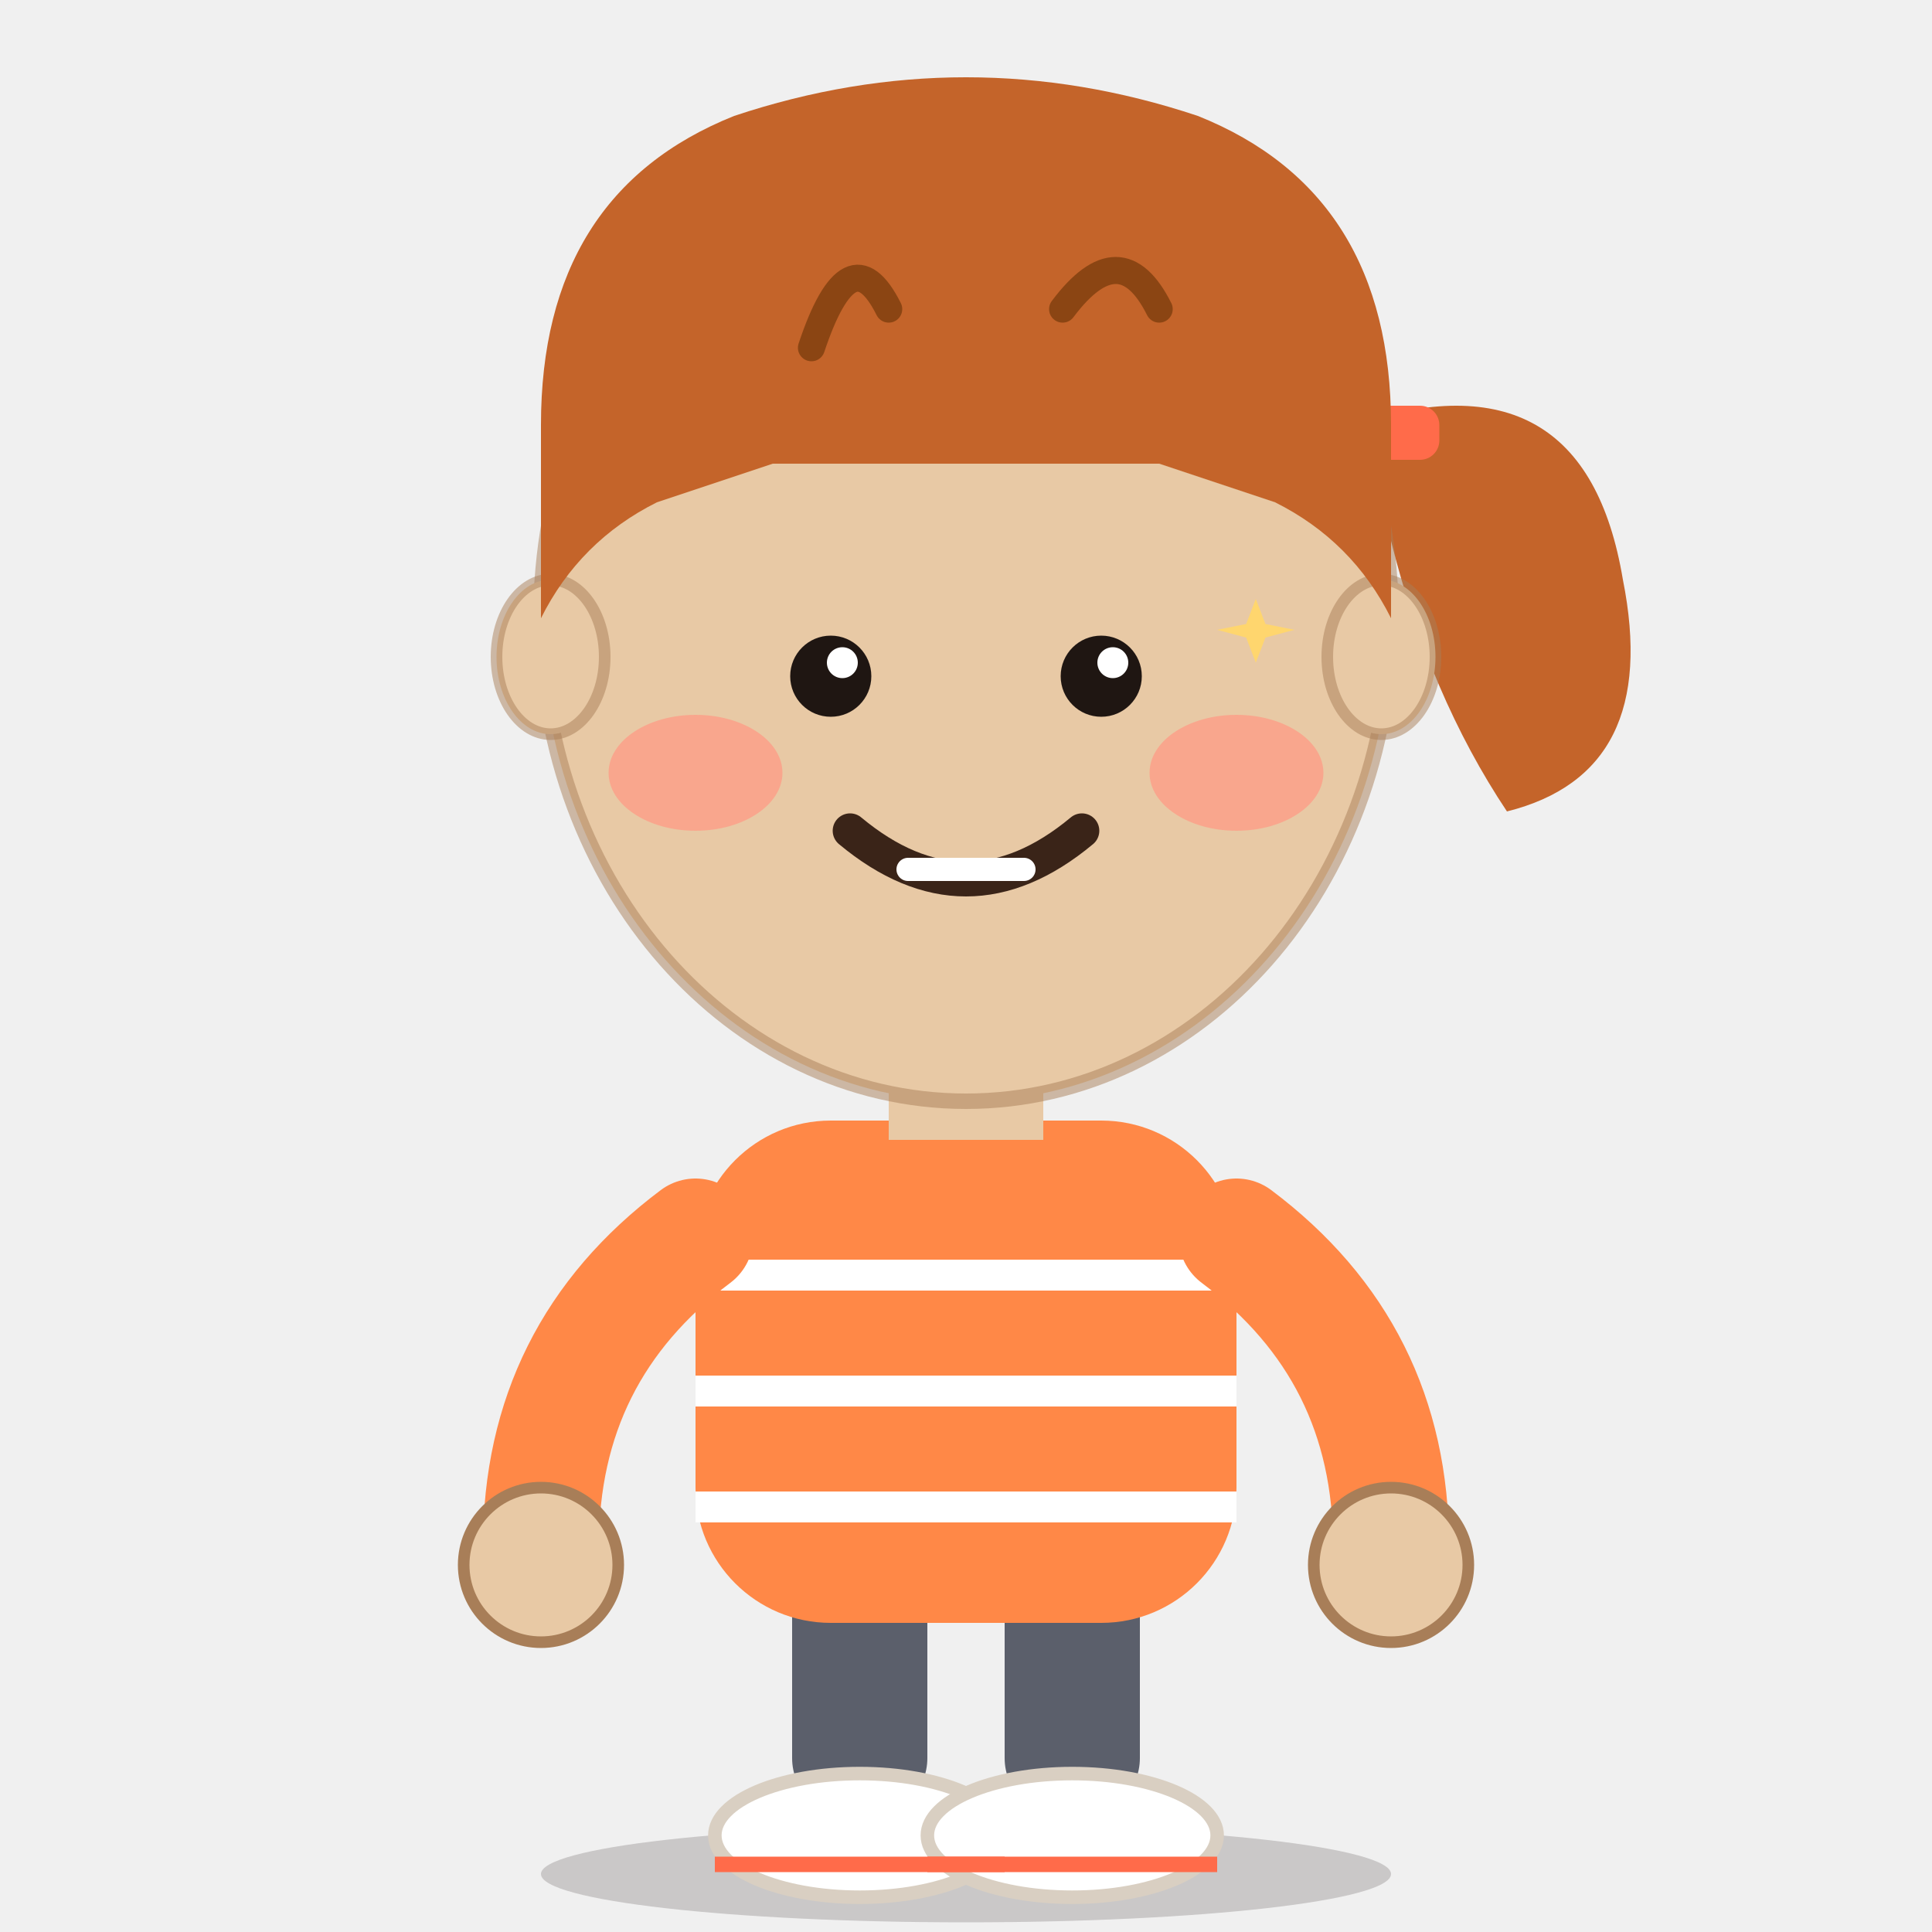
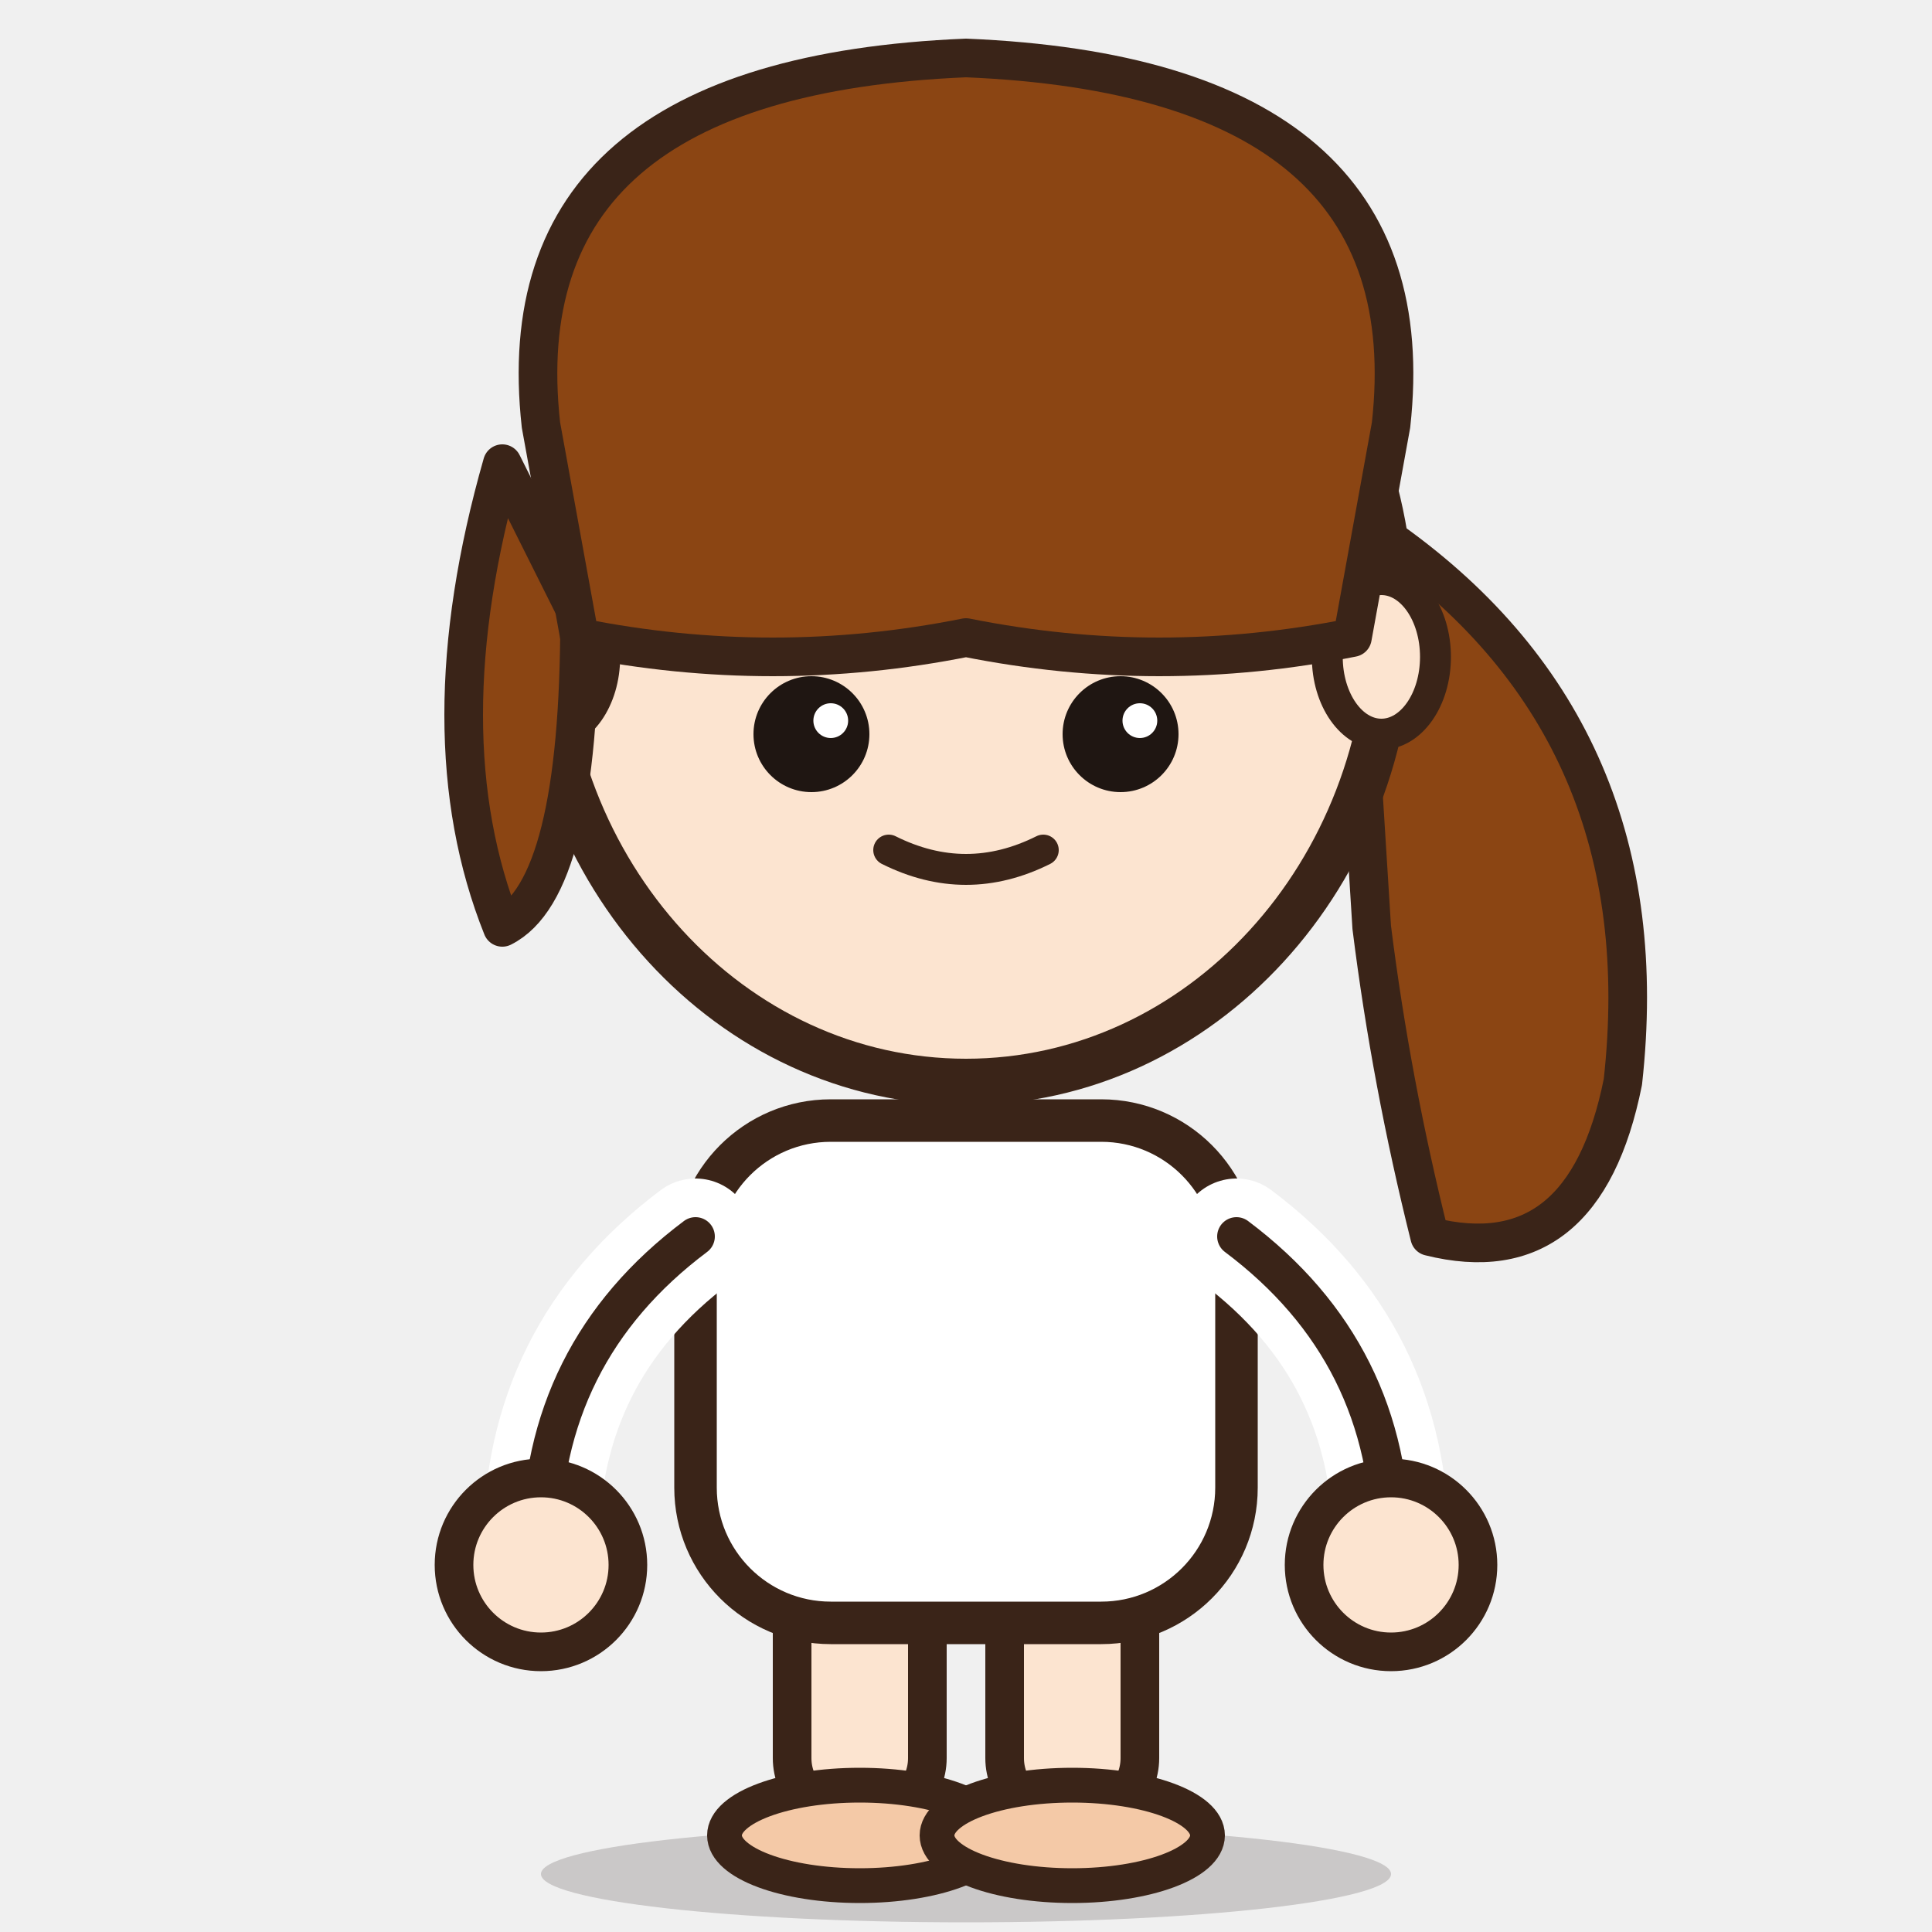
<svg xmlns="http://www.w3.org/2000/svg" width="512" height="512" viewBox="0 0 100 100">
  <ellipse cx="50" cy="97" rx="22" ry="2.5" fill="rgba(31,22,18,0.18)" />
-   <rect x="41" y="80" width="7" height="14" rx="3" fill="#5B5F6B" />
-   <rect x="52" y="80" width="7" height="14" rx="3" fill="#5B5F6B" />
-   <ellipse cx="44.5" cy="95" rx="7.5" ry="3.2" fill="#FFFFFF" stroke="#D9CFC2" stroke-width="0.7" />
-   <ellipse cx="55.5" cy="95" rx="7.5" ry="3.2" fill="#FFFFFF" stroke="#D9CFC2" stroke-width="0.7" />
-   <line x1="37" y1="96.5" x2="52" y2="96.5" stroke="#FF6B4A" stroke-width="0.8" />
-   <line x1="48" y1="96.5" x2="63" y2="96.5" stroke="#FF6B4A" stroke-width="0.8" />
-   <rect x="36" y="58" width="28" height="26" rx="7" fill="#FF8847" />
-   <line x1="36" y1="66" x2="64" y2="66" stroke="#FFFFFF" stroke-width="1.6" />
-   <line x1="36" y1="72" x2="64" y2="72" stroke="#FFFFFF" stroke-width="1.6" />
-   <line x1="36" y1="78" x2="64" y2="78" stroke="#FFFFFF" stroke-width="1.6" />
-   <rect x="46" y="51" width="8" height="8" fill="#E8C9A5" />
-   <path d="M 70 22 Q 82 18 84 30 Q 86 40 78 42 Q 74 36 72 28 Z" fill="#C4642A" />
-   <rect x="70" y="21" width="4.5" height="2.8" rx="1" fill="#FF6B4A" />
-   <ellipse cx="50" cy="32" rx="22" ry="25" fill="#E8C9A5" stroke="#A87E58" stroke-width="0.8" stroke-opacity="0.5" />
-   <ellipse cx="28.5" cy="34" rx="2.8" ry="4" fill="#E8C9A5" stroke="#A87E58" stroke-width="0.6" stroke-opacity="0.5" />
-   <ellipse cx="71.5" cy="34" rx="2.8" ry="4" fill="#E8C9A5" stroke="#A87E58" stroke-width="0.6" stroke-opacity="0.5" />
-   <path d="M 28 22 Q 28 10 38 6 Q 50 2 62 6 Q 72 10 72 22 L 72 32 Q 70 28 66 26 L 60 24 L 40 24 L 34 26 Q 30 28 28 32 Z" fill="#C4642A" />
-   <path d="M 42 18 Q 44 12 46 16" stroke="#8B4513" stroke-width="1.4" stroke-linecap="round" fill="none" />
-   <path d="M 55 16 Q 58 12 60 16" stroke="#8B4513" stroke-width="1.4" stroke-linecap="round" fill="none" />
-   <ellipse cx="36" cy="40" rx="4.5" ry="3" fill="#FF9B85" opacity="0.75" />
-   <ellipse cx="64" cy="40" rx="4.5" ry="3" fill="#FF9B85" opacity="0.75" />
-   <circle cx="43" cy="35" r="2.1" fill="#1F1612" />
-   <circle cx="57" cy="35" r="2.1" fill="#1F1612" />
-   <circle cx="43.6" cy="34.3" r="0.8" fill="#FFFFFF" />
-   <circle cx="57.6" cy="34.3" r="0.8" fill="#FFFFFF" />
-   <path d="M 65 31 L 65.5 32.3 L 67 32.6 L 65.5 33 L 65 34.3 L 64.5 33 L 63 32.6 L 64.5 32.3 Z" fill="#FFD66E" />
-   <path d="M 44 43 Q 50 48 56 43" stroke="#3A2418" stroke-width="1.8" stroke-linecap="round" fill="none" />
-   <path d="M 47 45 L 53 45" stroke="#FFFFFF" stroke-width="1.2" stroke-linecap="round" />
-   <path d="M 36 64 Q 28 70 28 80" stroke="#FF8847" stroke-width="6" stroke-linecap="round" fill="none" />
-   <circle cx="28" cy="81" r="4" fill="#E8C9A5" stroke="#A87E58" stroke-width="0.6" />
-   <path d="M 64 64 Q 72 70 72 80" stroke="#FF8847" stroke-width="6" stroke-linecap="round" fill="none" />
-   <circle cx="72" cy="81" r="4" fill="#E8C9A5" stroke="#A87E58" stroke-width="0.6" />
+   <rect x="41" y="80" width="7" height="14" rx="3" fill="#FCE4D0" stroke="#3A2418" stroke-width="2" />
+   <rect x="52" y="80" width="7" height="14" rx="3" fill="#FCE4D0" stroke="#3A2418" stroke-width="2" />
+   <ellipse cx="44.5" cy="95" rx="7" ry="2.6" fill="#F4C9A7" stroke="#3A2418" stroke-width="1.8" />
+   <ellipse cx="55.5" cy="95" rx="7" ry="2.6" fill="#F4C9A7" stroke="#3A2418" stroke-width="1.8" />
+   <rect x="36" y="58" width="28" height="26" rx="7" fill="#FFFFFF" stroke="#3A2418" stroke-width="2.2" />
+   <path d="M 72 28            Q 86 38 84 56            Q 82 66 74 64            Q 72 56 71 48            L 70 32 Z" fill="#8B4513" stroke="#3A2418" stroke-width="2" stroke-linejoin="round" />
+   <ellipse cx="71" cy="34" rx="3" ry="1.6" fill="#E85A4F" stroke="#3A2418" stroke-width="1.4" />
+   <path d="M 36 64 Q 28 70 28 80" stroke="#FFFFFF" stroke-width="6" stroke-linecap="round" fill="none" />
+   <path d="M 36 64 Q 28 70 28 80" stroke="#3A2418" stroke-width="2" stroke-linecap="round" fill="none" />
+   <circle cx="28" cy="81" r="4.5" fill="#FCE4D0" stroke="#3A2418" stroke-width="2" />
+   <path d="M 64 64 Q 72 70 72 80" stroke="#FFFFFF" stroke-width="6" stroke-linecap="round" fill="none" />
+   <path d="M 64 64 Q 72 70 72 80" stroke="#3A2418" stroke-width="2" stroke-linecap="round" fill="none" />
+   <circle cx="72" cy="81" r="4.5" fill="#FCE4D0" stroke="#3A2418" stroke-width="2" />
+   <ellipse cx="50" cy="32" rx="22" ry="24" fill="#FCE4D0" stroke="#3A2418" stroke-width="2.4" />
+   <ellipse cx="28.5" cy="34" rx="2.8" ry="4" fill="#FCE4D0" stroke="#3A2418" stroke-width="1.6" />
+   <ellipse cx="71.5" cy="34" rx="2.8" ry="4" fill="#FCE4D0" stroke="#3A2418" stroke-width="1.6" />
+   <path d="M 26 24            Q 22 38 26 48            Q 30 46 30 32 Z" fill="#8B4513" stroke="#3A2418" stroke-width="2" stroke-linejoin="round" />
+   <path d="M 28 22            Q 26 4 50 3            Q 74 4 72 22            L 70 33            Q 60 35 50 33            Q 40 35 30 33            L 28 22 Z" fill="#8B4513" stroke="#3A2418" stroke-width="2" stroke-linejoin="round" />
+   <circle cx="42" cy="38" r="3" fill="#1F1612" />
+   <circle cx="58" cy="38" r="3" fill="#1F1612" />
+   <circle cx="43" cy="37.3" r="0.9" fill="#FFFFFF" />
+   <circle cx="59" cy="37.3" r="0.9" fill="#FFFFFF" />
+   <path d="M 46 44 Q 50 46 54 44" stroke="#3A2418" stroke-width="1.6" stroke-linecap="round" fill="none" />
</svg>
